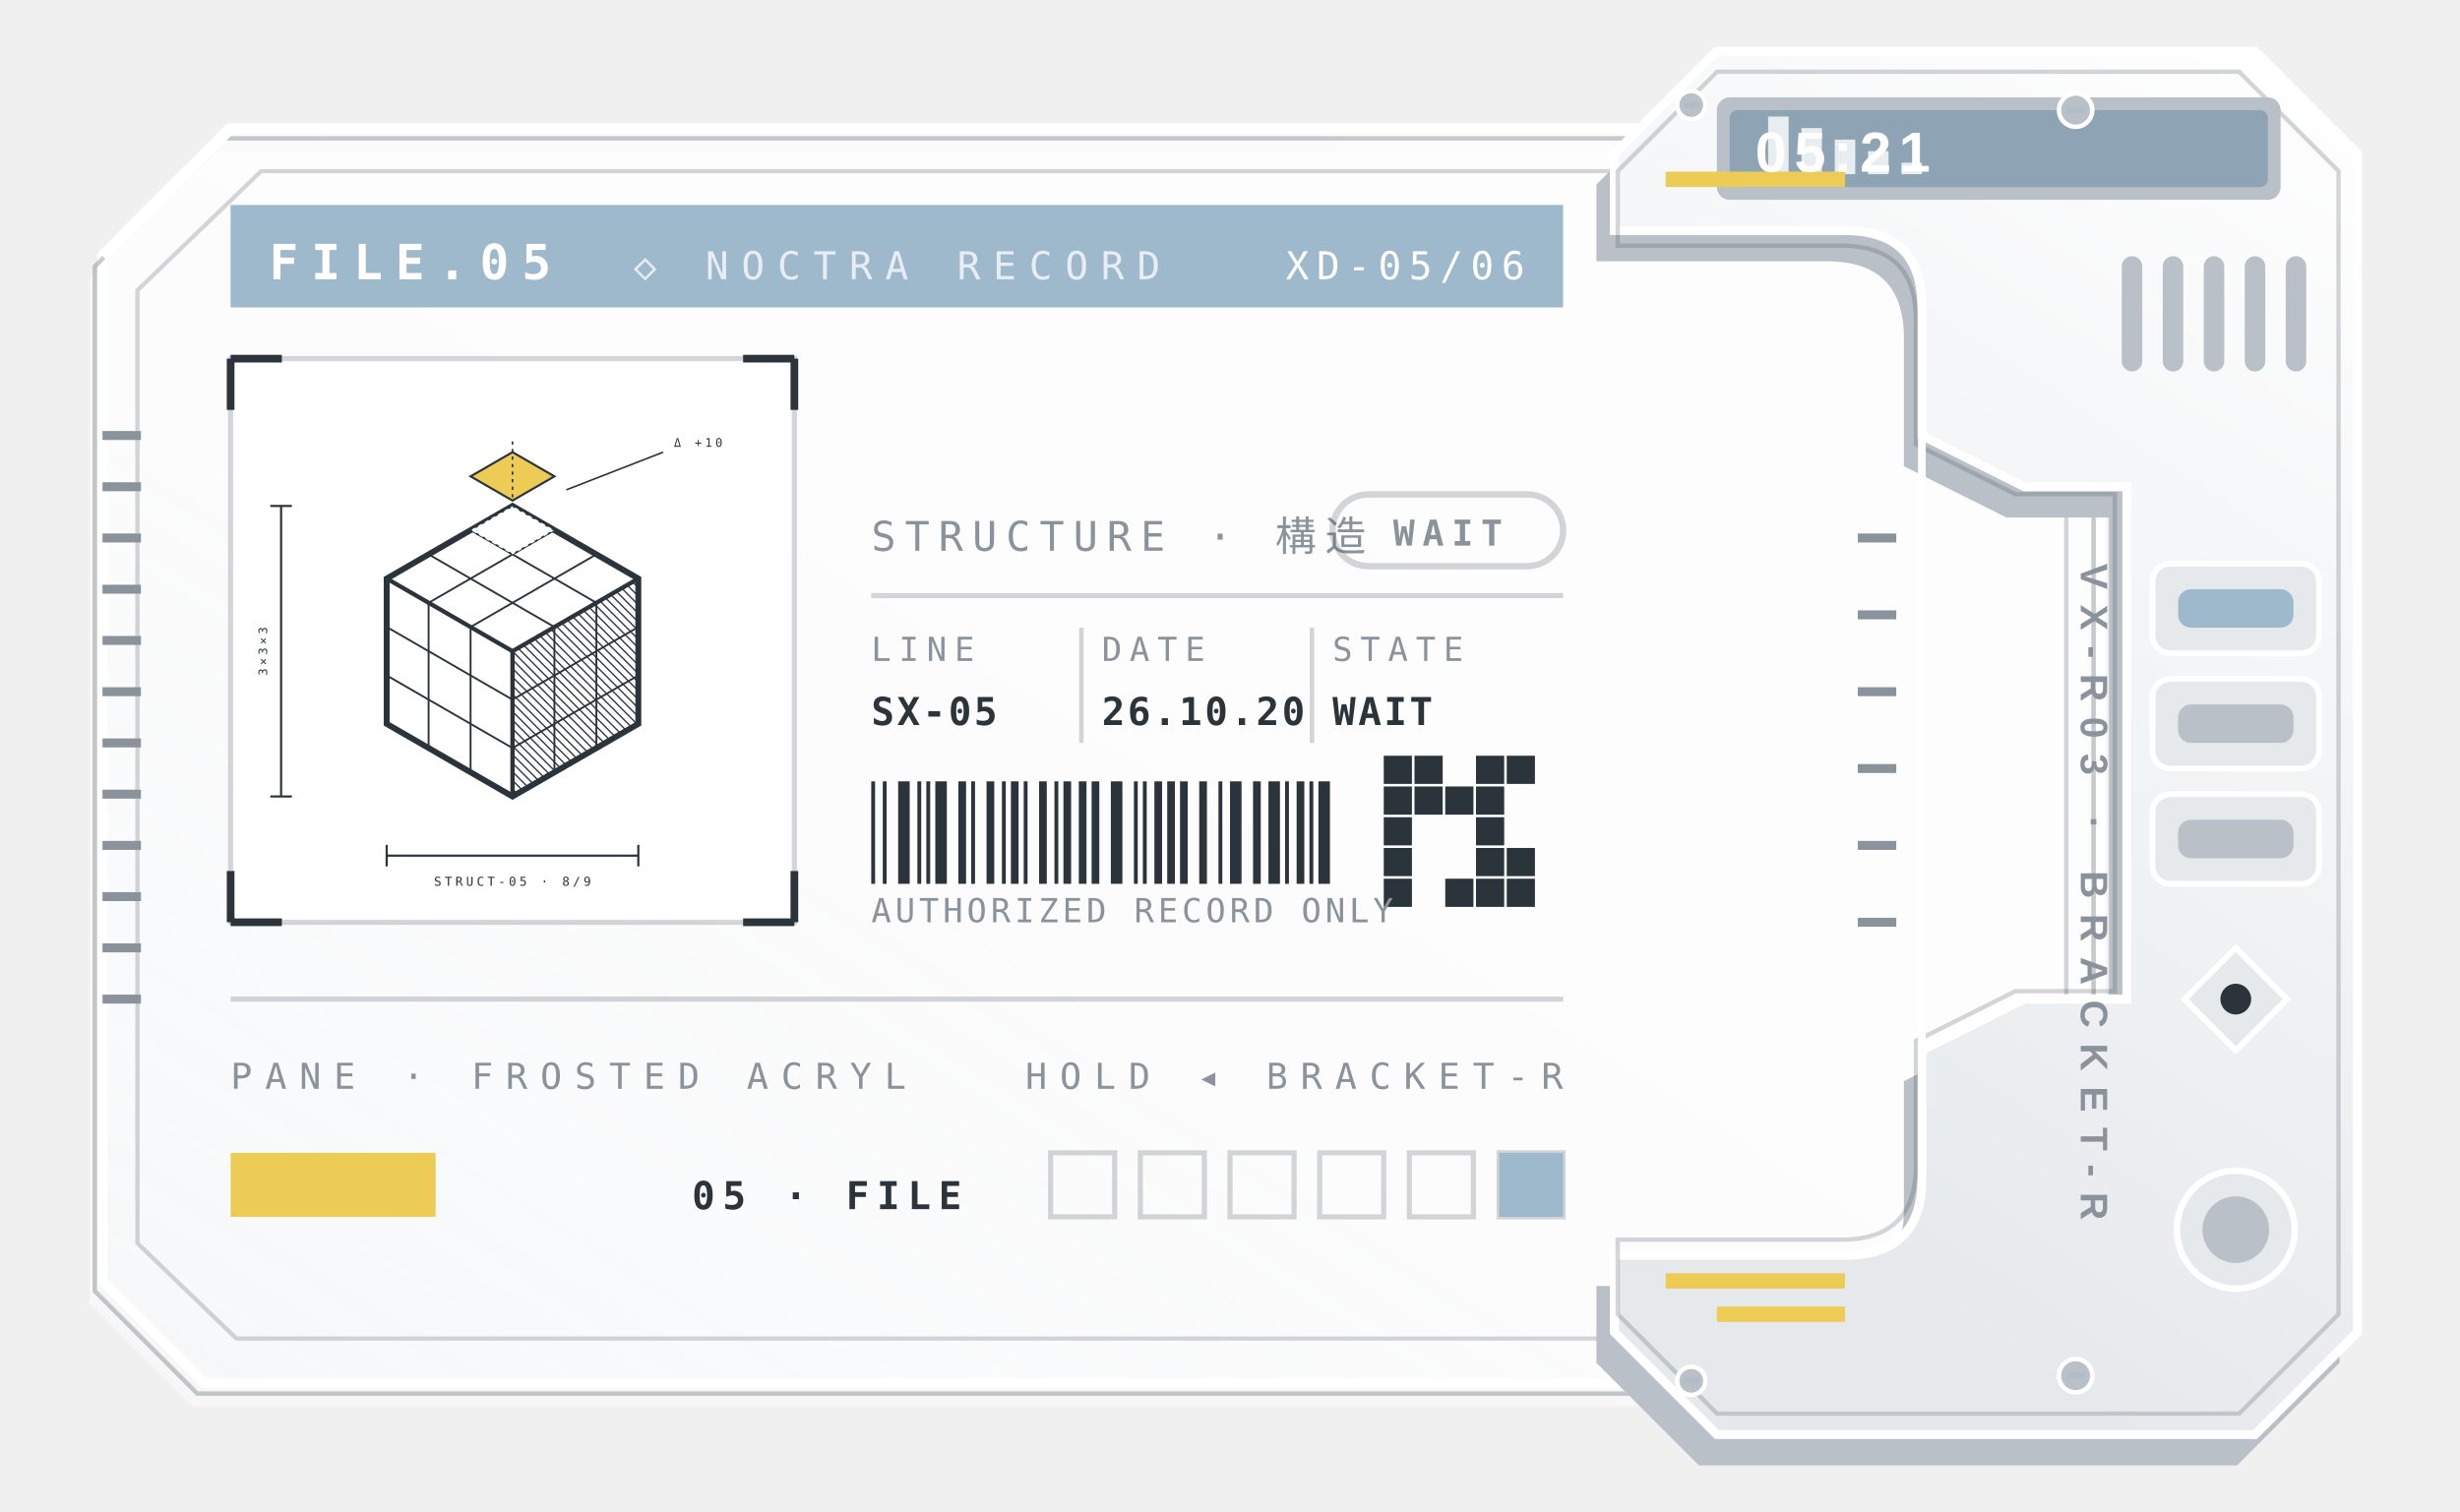
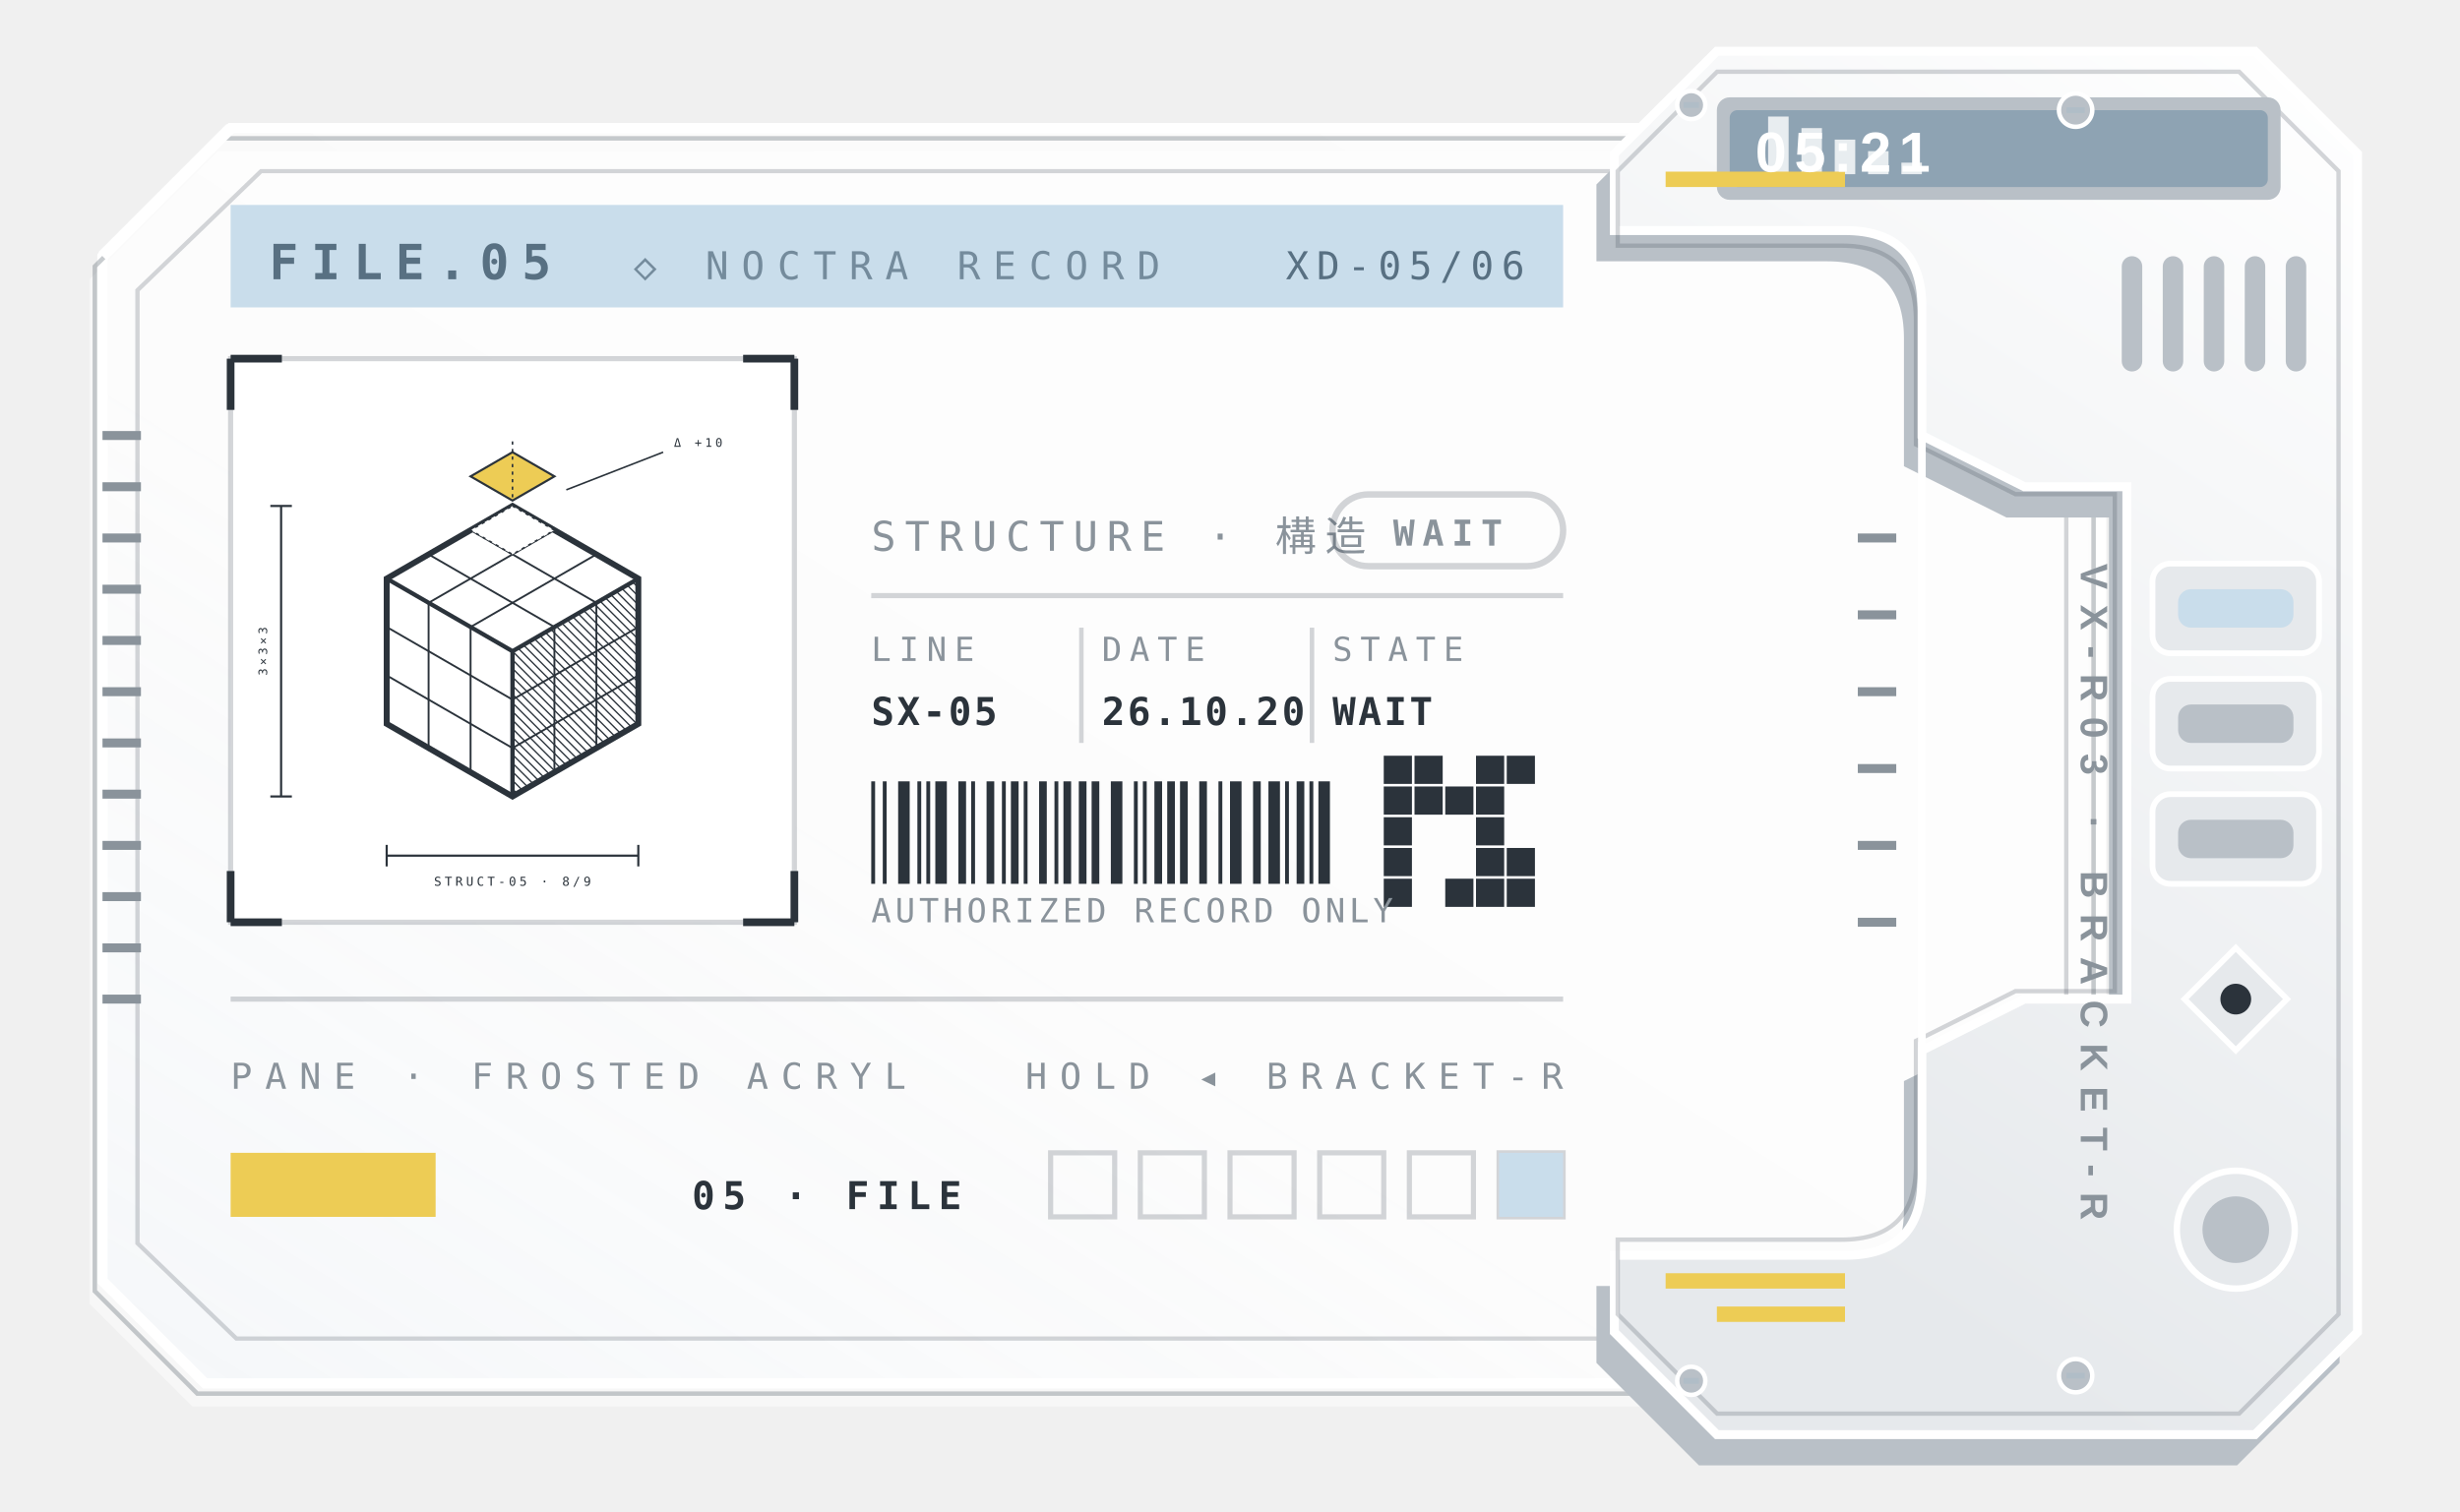
<svg xmlns="http://www.w3.org/2000/svg" width="384" height="236" viewBox="-4 -4 192 118">
  <g transform="translate(184 0) scale(-1 1)">
    <defs>
      <linearGradient id="p5025" x1="0" y1="0" x2="1" y2="1">
        <stop offset="0" stop-color="#FFFFFF" stop-opacity=".82" />
        <stop offset=".6" stop-color="#FFFFFF" stop-opacity=".66" />
        <stop offset="1" stop-color="#F4F7FA" stop-opacity=".74" />
      </linearGradient>
    </defs>
    <path d="M24 6H170L180 16V96L172 104H24Z" fill="rgba(255,255,255,.45)" transform="translate(1 1.8)" />
    <path d="M24 6H170L180 16V96L172 104H24Z" fill="url(#p5025)" />
    <path d="M24 6H170L180 16V96L172 104H24Z" fill="none" stroke="#FFFFFF" stroke-width=".8" />
    <path d="M24 6H170L180 16V96L172 104H24Z" fill="none" stroke="rgba(60,72,84,.28)" stroke-width=".35" transform="translate(.6 .8)" />
    <path d="M24 6H170L180 16V96L172 104H24Z" fill="none" stroke="rgba(60,72,84,.22)" stroke-width=".35" transform="translate(102.0 54.0) scale(.965 .93) translate(-102.0 -54.0)" />
    <path d="M180 30h-3" stroke="#8A939B" stroke-width=".7" />
    <path d="M180 34h-3" stroke="#8A939B" stroke-width=".7" />
    <path d="M180 38h-3" stroke="#8A939B" stroke-width=".7" />
    <path d="M180 42h-3" stroke="#8A939B" stroke-width=".7" />
    <path d="M180 46h-3" stroke="#8A939B" stroke-width=".7" />
    <path d="M180 50h-3" stroke="#8A939B" stroke-width=".7" />
    <path d="M180 54h-3" stroke="#8A939B" stroke-width=".7" />
    <path d="M180 58h-3" stroke="#8A939B" stroke-width=".7" />
    <path d="M180 62h-3" stroke="#8A939B" stroke-width=".7" />
    <path d="M180 66h-3" stroke="#8A939B" stroke-width=".7" />
    <path d="M180 70h-3" stroke="#8A939B" stroke-width=".7" />
    <path d="M180 74h-3" stroke="#8A939B" stroke-width=".7" />
    <path d="M170 6L180 16" stroke="#FFFFFF" stroke-width=".9" />
    <path d="M66 74H170" stroke="rgba(60,72,84,.22)" stroke-width=".4" />
    <rect x="66" y="86" width="5" height="5" fill="none" stroke="rgba(60,72,84,.22)" stroke-width=".4" />
    <rect x="73" y="86" width="5" height="5" fill="none" stroke="rgba(60,72,84,.22)" stroke-width=".4" />
    <rect x="80" y="86" width="5" height="5" fill="none" stroke="rgba(60,72,84,.22)" stroke-width=".4" />
    <rect x="87" y="86" width="5" height="5" fill="none" stroke="rgba(60,72,84,.22)" stroke-width=".4" />
    <rect x="94" y="86" width="5" height="5" fill="none" stroke="rgba(60,72,84,.22)" stroke-width=".4" />
    <rect x="101" y="86" width="5" height="5" fill="none" stroke="rgba(60,72,84,.22)" stroke-width=".4" />
-     <rect x="66" y="86" width="5" height="5" fill="#9FB9CC" />
+     <rect x="66" y="86" width="5" height="5" fill="#C9DDEB" />
    <rect x="154" y="86" width="16" height="5" fill="#EDCC55" />
    <defs>
      <linearGradient id="b5026" x1="0" y1="0" x2=".35" y2="1">
        <stop offset="0" stop-color="#FFFFFF" />
        <stop offset="1" stop-color="#E6E9EC" />
      </linearGradient>
    </defs>
    <path d="M4 8L12 0H54L62 8V14H44Q38 14 38 20V30L30 34H22V74H30L38 78V88Q38 94 44 94H62V100L54 108H12L4 100Z" fill="#B9C0C7" transform="translate(1.4 2.4)" />
    <path d="M4 8L12 0H54L62 8V14H44Q38 14 38 20V30L30 34H22V74H30L38 78V88Q38 94 44 94H62V100L54 108H12L4 100Z" fill="url(#b5026)" />
    <path d="M4 8L12 0H54L62 8V14H44Q38 14 38 20V30L30 34H22V74H30L38 78V88Q38 94 44 94H62V100L54 108H12L4 100Z" fill="none" stroke="#FFFFFF" stroke-width=".7" />
    <path d="M4 8L12 0H54L62 8V14H44Q38 14 38 20V30L30 34H22V74H30L38 78V88Q38 94 44 94H62V100L54 108H12L4 100Z" fill="none" stroke="rgba(60,72,84,.22)" stroke-width=".35" transform="translate(1.6 1.6) scale(.97)" />
    <rect x="10" y="3.6" width="44" height="8" rx="1" fill="#B9C0C7" />
    <rect x="11" y="4.6" width="42" height="6" rx=".6" fill="#8EA3B3" />
    <rect x="38.0" y="8.7" width="1.6" height="0.9" fill="#FFFFFF" opacity=".8" />
    <rect x="40.6" y="7.8" width="1.6" height="1.8" fill="#FFFFFF" opacity=".8" />
    <rect x="43.2" y="6.9" width="1.6" height="2.7" fill="#FFFFFF" opacity=".8" />
    <rect x="45.8" y="6.0" width="1.6" height="3.6" fill="#FFFFFF" opacity=".8" />
    <rect x="48.4" y="5.1" width="1.6" height="4.5" fill="#FFFFFF" opacity=".8" />
    <rect x="8.0" y="16" width="1.6" height="9" rx=".8" fill="#B9C0C7" />
    <rect x="11.2" y="16" width="1.6" height="9" rx=".8" fill="#B9C0C7" />
    <rect x="14.4" y="16" width="1.6" height="9" rx=".8" fill="#B9C0C7" />
    <rect x="17.6" y="16" width="1.6" height="9" rx=".8" fill="#B9C0C7" />
    <rect x="20.8" y="16" width="1.6" height="9" rx=".8" fill="#B9C0C7" />
    <rect x="7" y="40" width="13" height="7" rx="1.4" fill="#E6E9EC" stroke="#FFFFFF" stroke-width=".45" />
-     <rect x="9" y="42" width="9" height="3" rx="1" fill="#9FB9CC" />
+     <rect x="9" y="42" width="9" height="3" rx="1" fill="#C9DDEB" />
    <rect x="7" y="49" width="13" height="7" rx="1.4" fill="#E6E9EC" stroke="#FFFFFF" stroke-width=".45" />
    <rect x="9" y="51" width="9" height="3" rx="1" fill="#B9C0C7" />
    <rect x="7" y="58" width="13" height="7" rx="1.4" fill="#E6E9EC" stroke="#FFFFFF" stroke-width=".45" />
    <rect x="9" y="60" width="9" height="3" rx="1" fill="#B9C0C7" />
    <path d="M13.5 70l4 4l-4 4l-4 -4Z" fill="#E6E9EC" stroke="#FFFFFF" stroke-width=".45" />
    <circle cx="13.5" cy="74" r="1.2" fill="#2B333B" />
    <path d="M44 96H58" stroke="#EDCC55" stroke-width="1.2" />
    <path d="M44 98.6H54" stroke="#EDCC55" stroke-width="1.2" />
    <path d="M44 10H58" stroke="#EDCC55" stroke-width="1.2" />
    <circle cx="13.5" cy="92" r="4.6" fill="#E6E9EC" stroke="#FFFFFF" stroke-width=".5" />
    <circle cx="13.5" cy="92" r="2.6" fill="#B9C0C7" />
    <circle cx="26" cy="4.6" r="1.3" fill="#B9C0C7" stroke="#FFFFFF" stroke-width=".35" />
    <path d="M25.285 4.6H26.715" stroke="#B0BDC7" stroke-width=".45" />
    <circle cx="26" cy="103.4" r="1.3" fill="#B9C0C7" stroke="#FFFFFF" stroke-width=".35" />
    <path d="M25.285 103.4H26.715" stroke="#B0BDC7" stroke-width=".45" />
    <circle cx="56" cy="4.2" r="1.1" fill="#B9C0C7" stroke="#FFFFFF" stroke-width=".35" />
    <path d="M55.395 4.2H56.605" stroke="#B0BDC7" stroke-width=".45" />
    <circle cx="56" cy="103.8" r="1.1" fill="#B9C0C7" stroke="#FFFFFF" stroke-width=".35" />
    <path d="M55.395 103.8H56.605" stroke="#B0BDC7" stroke-width=".45" />
    <path d="M38 20V88" stroke="#FFFFFF" stroke-width=".6" />
    <path d="M40 38h3" stroke="#8A939B" stroke-width=".7" />
    <path d="M40 44h3" stroke="#8A939B" stroke-width=".7" />
    <path d="M40 50h3" stroke="#8A939B" stroke-width=".7" />
    <path d="M40 56h3" stroke="#8A939B" stroke-width=".7" />
    <path d="M40 62h3" stroke="#8A939B" stroke-width=".7" />
    <path d="M40 68h3" stroke="#8A939B" stroke-width=".7" />
  </g>
-   <rect x="14" y="12" width="104" height="8" fill="#9FB9CC" />
-   <text x="17" y="17.8" font-family="IBM Plex Mono, Menlo, monospace" font-weight="600" font-size="3.8" letter-spacing="1" text-anchor="start" fill="#FFFFFF">FILE.05</text>
-   <text x="66.0" y="17.8" font-family="IBM Plex Mono, Menlo, monospace" font-weight="500" font-size="3" letter-spacing="1" text-anchor="middle" fill="#FFFFFF" opacity=".75">◇ NOCTRA RECORD</text>
-   <text x="115" y="17.8" font-family="IBM Plex Mono, Menlo, monospace" font-weight="500" font-size="3" letter-spacing="0.6" text-anchor="end" fill="#FFFFFF">XD-05/06</text>
+   <rect x="14" y="12" width="104" height="8" fill="#C9DDEB" />
+   <text x="17" y="17.8" font-family="IBM Plex Mono, Menlo, monospace" font-weight="600" font-size="3.8" letter-spacing="1" text-anchor="start" fill="#587082">FILE.05</text>
+   <text x="66.0" y="17.8" font-family="IBM Plex Mono, Menlo, monospace" font-weight="500" font-size="3" letter-spacing="1" text-anchor="middle" fill="#587082" opacity=".75">◇ NOCTRA RECORD</text>
+   <text x="115" y="17.8" font-family="IBM Plex Mono, Menlo, monospace" font-weight="500" font-size="3" letter-spacing="0.6" text-anchor="end" fill="#587082">XD-05/06</text>
  <rect x="14" y="24" width="44" height="44" fill="#FFFFFF" stroke="rgba(60,72,84,.22)" stroke-width=".4" />
  <g transform="translate(15 25) scale(0.420)">
    <path d="M50.00 25.00L73.38 38.50L73.38 65.50L50.00 79.00L26.62 65.50L26.62 38.50Z" fill="none" stroke="#2B333B" stroke-width="1.1" stroke-linejoin="miter" />
    <path d="M26.62 38.50L50 52L73.38 38.50M50 52V79" fill="none" stroke="#2B333B" stroke-width="0.8" />
    <g>
      <path d="M42.21 29.50L65.59 43.00" fill="none" stroke="#2B333B" stroke-width="0.35" />
      <path d="M57.79 29.50L34.41 43.00" fill="none" stroke="#2B333B" stroke-width="0.35" />
      <path d="M57.79 47.50L57.79 74.50" fill="none" stroke="#2B333B" stroke-width="0.35" />
      <path d="M50.00 61.00L73.38 47.50" fill="none" stroke="#2B333B" stroke-width="0.35" />
      <path d="M34.41 43.00L34.41 70.00" fill="none" stroke="#2B333B" stroke-width="0.35" />
      <path d="M26.62 47.50L50.00 61.00" fill="none" stroke="#2B333B" stroke-width="0.35" />
      <path d="M34.41 34.00L57.79 47.50" fill="none" stroke="#2B333B" stroke-width="0.35" />
      <path d="M65.59 34.00L42.21 47.50" fill="none" stroke="#2B333B" stroke-width="0.35" />
      <path d="M65.59 43.00L65.59 70.00" fill="none" stroke="#2B333B" stroke-width="0.35" />
      <path d="M50.00 70.00L73.38 56.50" fill="none" stroke="#2B333B" stroke-width="0.35" />
      <path d="M42.21 47.50L42.21 74.50" fill="none" stroke="#2B333B" stroke-width="0.35" />
      <path d="M26.62 56.50L50.00 70.00" fill="none" stroke="#2B333B" stroke-width="0.35" />
    </g>
    <clipPath id="h20">
      <path d="M50.00 52.00L73.38 38.50L73.38 65.50L50.00 79.00Z" />
    </clipPath>
    <g clip-path="url(#h20)">
      <path d="M-60.00 -10L60.00 110M-58.40 -10L61.60 110M-56.80 -10L63.20 110M-55.20 -10L64.80 110M-53.60 -10L66.40 110M-52.00 -10L68.00 110M-50.40 -10L69.60 110M-48.80 -10L71.20 110M-47.20 -10L72.80 110M-45.60 -10L74.40 110M-44.00 -10L76.00 110M-42.40 -10L77.60 110M-40.80 -10L79.20 110M-39.20 -10L80.80 110M-37.60 -10L82.40 110M-36.00 -10L84.00 110M-34.40 -10L85.60 110M-32.80 -10L87.20 110M-31.20 -10L88.80 110M-29.60 -10L90.40 110M-28.00 -10L92.00 110M-26.40 -10L93.60 110M-24.80 -10L95.20 110M-23.20 -10L96.80 110M-21.60 -10L98.40 110M-20.00 -10L100.00 110M-18.40 -10L101.60 110M-16.80 -10L103.20 110M-15.20 -10L104.80 110M-13.60 -10L106.40 110M-12.00 -10L108.00 110M-10.40 -10L109.60 110M-8.80 -10L111.20 110M-7.20 -10L112.80 110M-5.60 -10L114.40 110M-4.00 -10L116.00 110M-2.40 -10L117.60 110M-0.80 -10L119.20 110M0.80 -10L120.80 110M2.40 -10L122.40 110M4.00 -10L124.00 110M5.60 -10L125.60 110M7.20 -10L127.20 110M8.80 -10L128.80 110M10.40 -10L130.40 110M12.00 -10L132.00 110M13.60 -10L133.60 110M15.20 -10L135.20 110M16.80 -10L136.80 110M18.40 -10L138.40 110M20.00 -10L140.00 110M21.60 -10L141.60 110M23.20 -10L143.20 110M24.80 -10L144.80 110M26.40 -10L146.40 110M28.00 -10L148.00 110M29.60 -10L149.60 110M31.20 -10L151.20 110M32.80 -10L152.80 110M34.40 -10L154.40 110M36.00 -10L156.00 110M37.60 -10L157.60 110M39.20 -10L159.20 110M40.80 -10L160.80 110M42.40 -10L162.40 110M44.00 -10L164.00 110M45.60 -10L165.60 110M47.20 -10L167.20 110M48.80 -10L168.80 110M50.40 -10L170.40 110M52.00 -10L172.00 110M53.60 -10L173.60 110M55.20 -10L175.20 110M56.80 -10L176.80 110M58.40 -10L178.40 110M60.00 -10L180.00 110M61.60 -10L181.60 110M63.20 -10L183.20 110M64.80 -10L184.80 110M66.40 -10L186.40 110M68.00 -10L188.00 110M69.60 -10L189.60 110M71.20 -10L191.20 110M72.80 -10L192.80 110M74.40 -10L194.40 110M76.00 -10L196.00 110M77.60 -10L197.60 110M79.20 -10L199.20 110M80.80 -10L200.80 110M82.40 -10L202.40 110M84.00 -10L204.00 110M85.60 -10L205.60 110M87.20 -10L207.20 110M88.80 -10L208.80 110M90.40 -10L210.40 110M92.00 -10L212.00 110M93.60 -10L213.60 110M95.20 -10L215.20 110M96.80 -10L216.80 110M98.40 -10L218.40 110M100.00 -10L220.00 110M101.60 -10L221.60 110M103.20 -10L223.20 110M104.80 -10L224.80 110M106.40 -10L226.40 110M108.00 -10L228.00 110M109.60 -10L229.60 110M111.20 -10L231.20 110M112.80 -10L232.80 110M114.40 -10L234.40 110M116.00 -10L236.00 110M117.60 -10L237.60 110M119.20 -10L239.20 110M120.80 -10L240.80 110M122.40 -10L242.40 110M124.00 -10L244.00 110M125.60 -10L245.60 110M127.20 -10L247.20 110M128.80 -10L248.80 110M130.40 -10L250.40 110M132.00 -10L252.00 110M133.60 -10L253.60 110M135.20 -10L255.20 110M136.80 -10L256.80 110M138.40 -10L258.40 110" fill="none" stroke="#2B333B" stroke-width="0.25" />
    </g>
    <path d="M50.00 25.00L57.79 29.50L50.00 34.00L42.21 29.50Z" fill="#FFFFFF" />
    <path d="M50.00 25.00L57.79 29.50L50.00 34.00L42.21 29.50Z" fill="none" stroke="#2B333B" stroke-width="0.3" stroke-linejoin="miter" stroke-dasharray="0.6 0.8" />
    <g transform="translate(0 -10)">
      <path d="M50.00 25.00L57.79 29.50L50.00 34.00L42.21 29.50Z" fill="#EDCC55" />
      <path d="M50.00 25.00L57.79 29.50L50.00 34.00L42.21 29.50Z" fill="none" stroke="#2B333B" stroke-width="0.4" stroke-linejoin="miter" />
    </g>
    <path d="M50 13V24" fill="none" stroke="#2B333B" stroke-width="0.3" stroke-dasharray="0.6 0.8" />
    <path d="M7 79V25M5 79H9M5 25H9" fill="none" stroke="#2B333B" stroke-width="0.4" />
    <text x="4.4" y="52" text-anchor="middle" font-family="IBM Plex Mono, Menlo, monospace" font-weight="500" font-size="2.2" letter-spacing="0.6" fill="#2B333B" transform="rotate(-90 4.4 52)" stroke="#FFFFFF" stroke-width="1.4" paint-order="stroke" stroke-linejoin="round">3×3×3</text>
    <path d="M26.62 90H73.38M26.62 88V92M73.38 88V92" fill="none" stroke="#2B333B" stroke-width="0.4" />
    <text x="50" y="95.6" text-anchor="middle" font-family="IBM Plex Mono, Menlo, monospace" font-weight="500" font-size="2.3" letter-spacing="0.6" fill="#2B333B" stroke="#FFFFFF" stroke-width="1.4" paint-order="stroke" stroke-linejoin="round">STRUCT-05 · 8/9</text>
    <text x="80" y="14" text-anchor="start" font-family="IBM Plex Mono, Menlo, monospace" font-weight="500" font-size="2.2" letter-spacing="0.6" fill="#2B333B" stroke="#FFFFFF" stroke-width="1.4" paint-order="stroke" stroke-linejoin="round">Δ +10</text>
    <path d="M60 22L78 15" fill="none" stroke="#2B333B" stroke-width="0.3" />
  </g>
  <path d="M14 24h4M14 24v4M58 24h-4M58 24v4M14 68h4M14 68v-4M58 68h-4M58 68v-4" stroke="#2B333B" stroke-width=".6" fill="none" />
  <text x="64" y="33" font-family="Archivo, Arial, sans-serif" font-weight="800" font-size="10.5" letter-spacing="0" text-anchor="start" fill="#2B333B" />
  <text x="64" y="39" font-family="IBM Plex Mono, Menlo, monospace" font-weight="500" font-size="3.2" letter-spacing="0.7" text-anchor="start" fill="#8A939B">STRUCTURE · 構造</text>
  <rect x="100" y="34.6" width="18" height="5.6" rx="2.8" fill="none" stroke="rgba(60,72,84,.22)" stroke-width=".5" />
  <text x="109" y="38.6" font-family="IBM Plex Mono, Menlo, monospace" font-weight="700" font-size="2.8" letter-spacing="0.6" text-anchor="middle" fill="#8A939B">WAIT</text>
  <path d="M64 42.5H118" stroke="rgba(60,72,84,.22)" stroke-width=".4" />
  <text x="64.0" y="47.6" font-family="IBM Plex Mono, Menlo, monospace" font-weight="500" font-size="2.6" letter-spacing="0.6" text-anchor="start" fill="#8A939B">LINE</text>
  <text x="64.0" y="52.6" font-family="IBM Plex Mono, Menlo, monospace" font-weight="600" font-size="3" letter-spacing="0.2" text-anchor="start" fill="#2B333B">SX-05</text>
  <text x="82.0" y="47.6" font-family="IBM Plex Mono, Menlo, monospace" font-weight="500" font-size="2.6" letter-spacing="0.6" text-anchor="start" fill="#8A939B">DATE</text>
  <text x="82.0" y="52.6" font-family="IBM Plex Mono, Menlo, monospace" font-weight="600" font-size="3" letter-spacing="0.2" text-anchor="start" fill="#2B333B">26.10.20</text>
  <path d="M80.4 45V54" stroke="rgba(60,72,84,.22)" stroke-width=".35" />
  <text x="100.0" y="47.6" font-family="IBM Plex Mono, Menlo, monospace" font-weight="500" font-size="2.6" letter-spacing="0.6" text-anchor="start" fill="#8A939B">STATE</text>
  <text x="100.0" y="52.6" font-family="IBM Plex Mono, Menlo, monospace" font-weight="600" font-size="3" letter-spacing="0.2" text-anchor="start" fill="#2B333B">WAIT</text>
  <path d="M98.4 45V54" stroke="rgba(60,72,84,.22)" stroke-width=".35" />
  <rect x="64.00" y="57" width="0.3" height="8" fill="#2B333B" />
  <rect x="64.90" y="57" width="0.3" height="8" fill="#2B333B" />
  <rect x="66.10" y="57" width="0.9" height="8" fill="#2B333B" />
  <rect x="67.60" y="57" width="0.3" height="8" fill="#2B333B" />
  <rect x="68.30" y="57" width="0.3" height="8" fill="#2B333B" />
  <rect x="69.00" y="57" width="0.9" height="8" fill="#2B333B" />
  <rect x="70.80" y="57" width="0.6" height="8" fill="#2B333B" />
  <rect x="71.80" y="57" width="0.3" height="8" fill="#2B333B" />
  <rect x="73.00" y="57" width="0.6" height="8" fill="#2B333B" />
  <rect x="74.20" y="57" width="0.3" height="8" fill="#2B333B" />
  <rect x="74.90" y="57" width="0.6" height="8" fill="#2B333B" />
  <rect x="75.90" y="57" width="0.3" height="8" fill="#2B333B" />
  <rect x="77.10" y="57" width="0.6" height="8" fill="#2B333B" />
  <rect x="78.30" y="57" width="0.3" height="8" fill="#2B333B" />
  <rect x="79.00" y="57" width="0.6" height="8" fill="#2B333B" />
  <rect x="80.20" y="57" width="0.6" height="8" fill="#2B333B" />
  <rect x="81.20" y="57" width="0.6" height="8" fill="#2B333B" />
  <rect x="82.70" y="57" width="0.9" height="8" fill="#2B333B" />
  <rect x="84.50" y="57" width="0.3" height="8" fill="#2B333B" />
  <rect x="85.20" y="57" width="0.3" height="8" fill="#2B333B" />
  <rect x="86.10" y="57" width="0.6" height="8" fill="#2B333B" />
  <rect x="87.10" y="57" width="0.6" height="8" fill="#2B333B" />
  <rect x="88.10" y="57" width="0.6" height="8" fill="#2B333B" />
  <rect x="89.60" y="57" width="0.6" height="8" fill="#2B333B" />
  <rect x="91.10" y="57" width="0.3" height="8" fill="#2B333B" />
  <rect x="92.00" y="57" width="0.9" height="8" fill="#2B333B" />
  <rect x="93.80" y="57" width="0.6" height="8" fill="#2B333B" />
  <rect x="95.00" y="57" width="0.9" height="8" fill="#2B333B" />
  <rect x="96.30" y="57" width="0.3" height="8" fill="#2B333B" />
  <rect x="97.20" y="57" width="0.6" height="8" fill="#2B333B" />
  <rect x="98.20" y="57" width="0.3" height="8" fill="#2B333B" />
  <rect x="98.90" y="57" width="0.9" height="8" fill="#2B333B" />
  <g transform="translate(104 55)">
    <rect x="0.0" y="0.0" width="2.2" height="2.2" fill="#2B333B" />
    <rect x="2.4" y="0.0" width="2.2" height="2.2" fill="#2B333B" />
    <rect x="7.2" y="0.0" width="2.2" height="2.2" fill="#2B333B" />
    <rect x="9.6" y="0.0" width="2.2" height="2.2" fill="#2B333B" />
    <rect x="0.0" y="2.4" width="2.2" height="2.2" fill="#2B333B" />
    <rect x="2.4" y="2.4" width="2.2" height="2.2" fill="#2B333B" />
    <rect x="4.8" y="2.4" width="2.2" height="2.2" fill="#2B333B" />
    <rect x="7.2" y="2.4" width="2.2" height="2.2" fill="#2B333B" />
    <rect x="0.0" y="4.8" width="2.2" height="2.2" fill="#2B333B" />
    <rect x="7.2" y="4.8" width="2.2" height="2.2" fill="#2B333B" />
    <rect x="0.0" y="7.2" width="2.2" height="2.2" fill="#2B333B" />
    <rect x="7.2" y="7.2" width="2.2" height="2.2" fill="#2B333B" />
    <rect x="9.6" y="7.2" width="2.2" height="2.2" fill="#2B333B" />
    <rect x="0.0" y="9.6" width="2.2" height="2.2" fill="#2B333B" />
    <rect x="4.8" y="9.6" width="2.2" height="2.2" fill="#2B333B" />
    <rect x="7.2" y="9.6" width="2.2" height="2.2" fill="#2B333B" />
    <rect x="9.6" y="9.6" width="2.2" height="2.2" fill="#2B333B" />
  </g>
  <text x="64" y="68" font-family="IBM Plex Mono, Menlo, monospace" font-weight="500" font-size="2.6" letter-spacing="0.3" text-anchor="start" fill="#8A939B">AUTHORIZED RECORD ONLY</text>
  <text x="14" y="81" font-family="IBM Plex Mono, Menlo, monospace" font-weight="500" font-size="2.8" letter-spacing="1" text-anchor="start" fill="#8A939B">PANE · FROSTED ACRYL</text>
  <text x="118" y="81" font-family="IBM Plex Mono, Menlo, monospace" font-weight="500" font-size="2.8" letter-spacing="1" text-anchor="end" fill="#8A939B">HOLD ◂ BRACKET-R</text>
  <text x="50" y="90.4" font-family="IBM Plex Mono, Menlo, monospace" font-weight="600" font-size="3" letter-spacing="0.6" text-anchor="start" fill="#2B333B">05 · FILE</text>
  <text x="133" y="9.4" font-family="Archivo, Arial, sans-serif" font-weight="800" font-size="4.4" letter-spacing="0.6" text-anchor="start" fill="#FFFFFF">05:21</text>
  <text x="0" y="0" font-family="Archivo, Arial, sans-serif" font-weight="700" font-size="3" letter-spacing="1.2" text-anchor="start" fill="#8A939B" transform="translate(158.4 40) rotate(90)">VX-R03 · BRACKET-R</text>
</svg>
